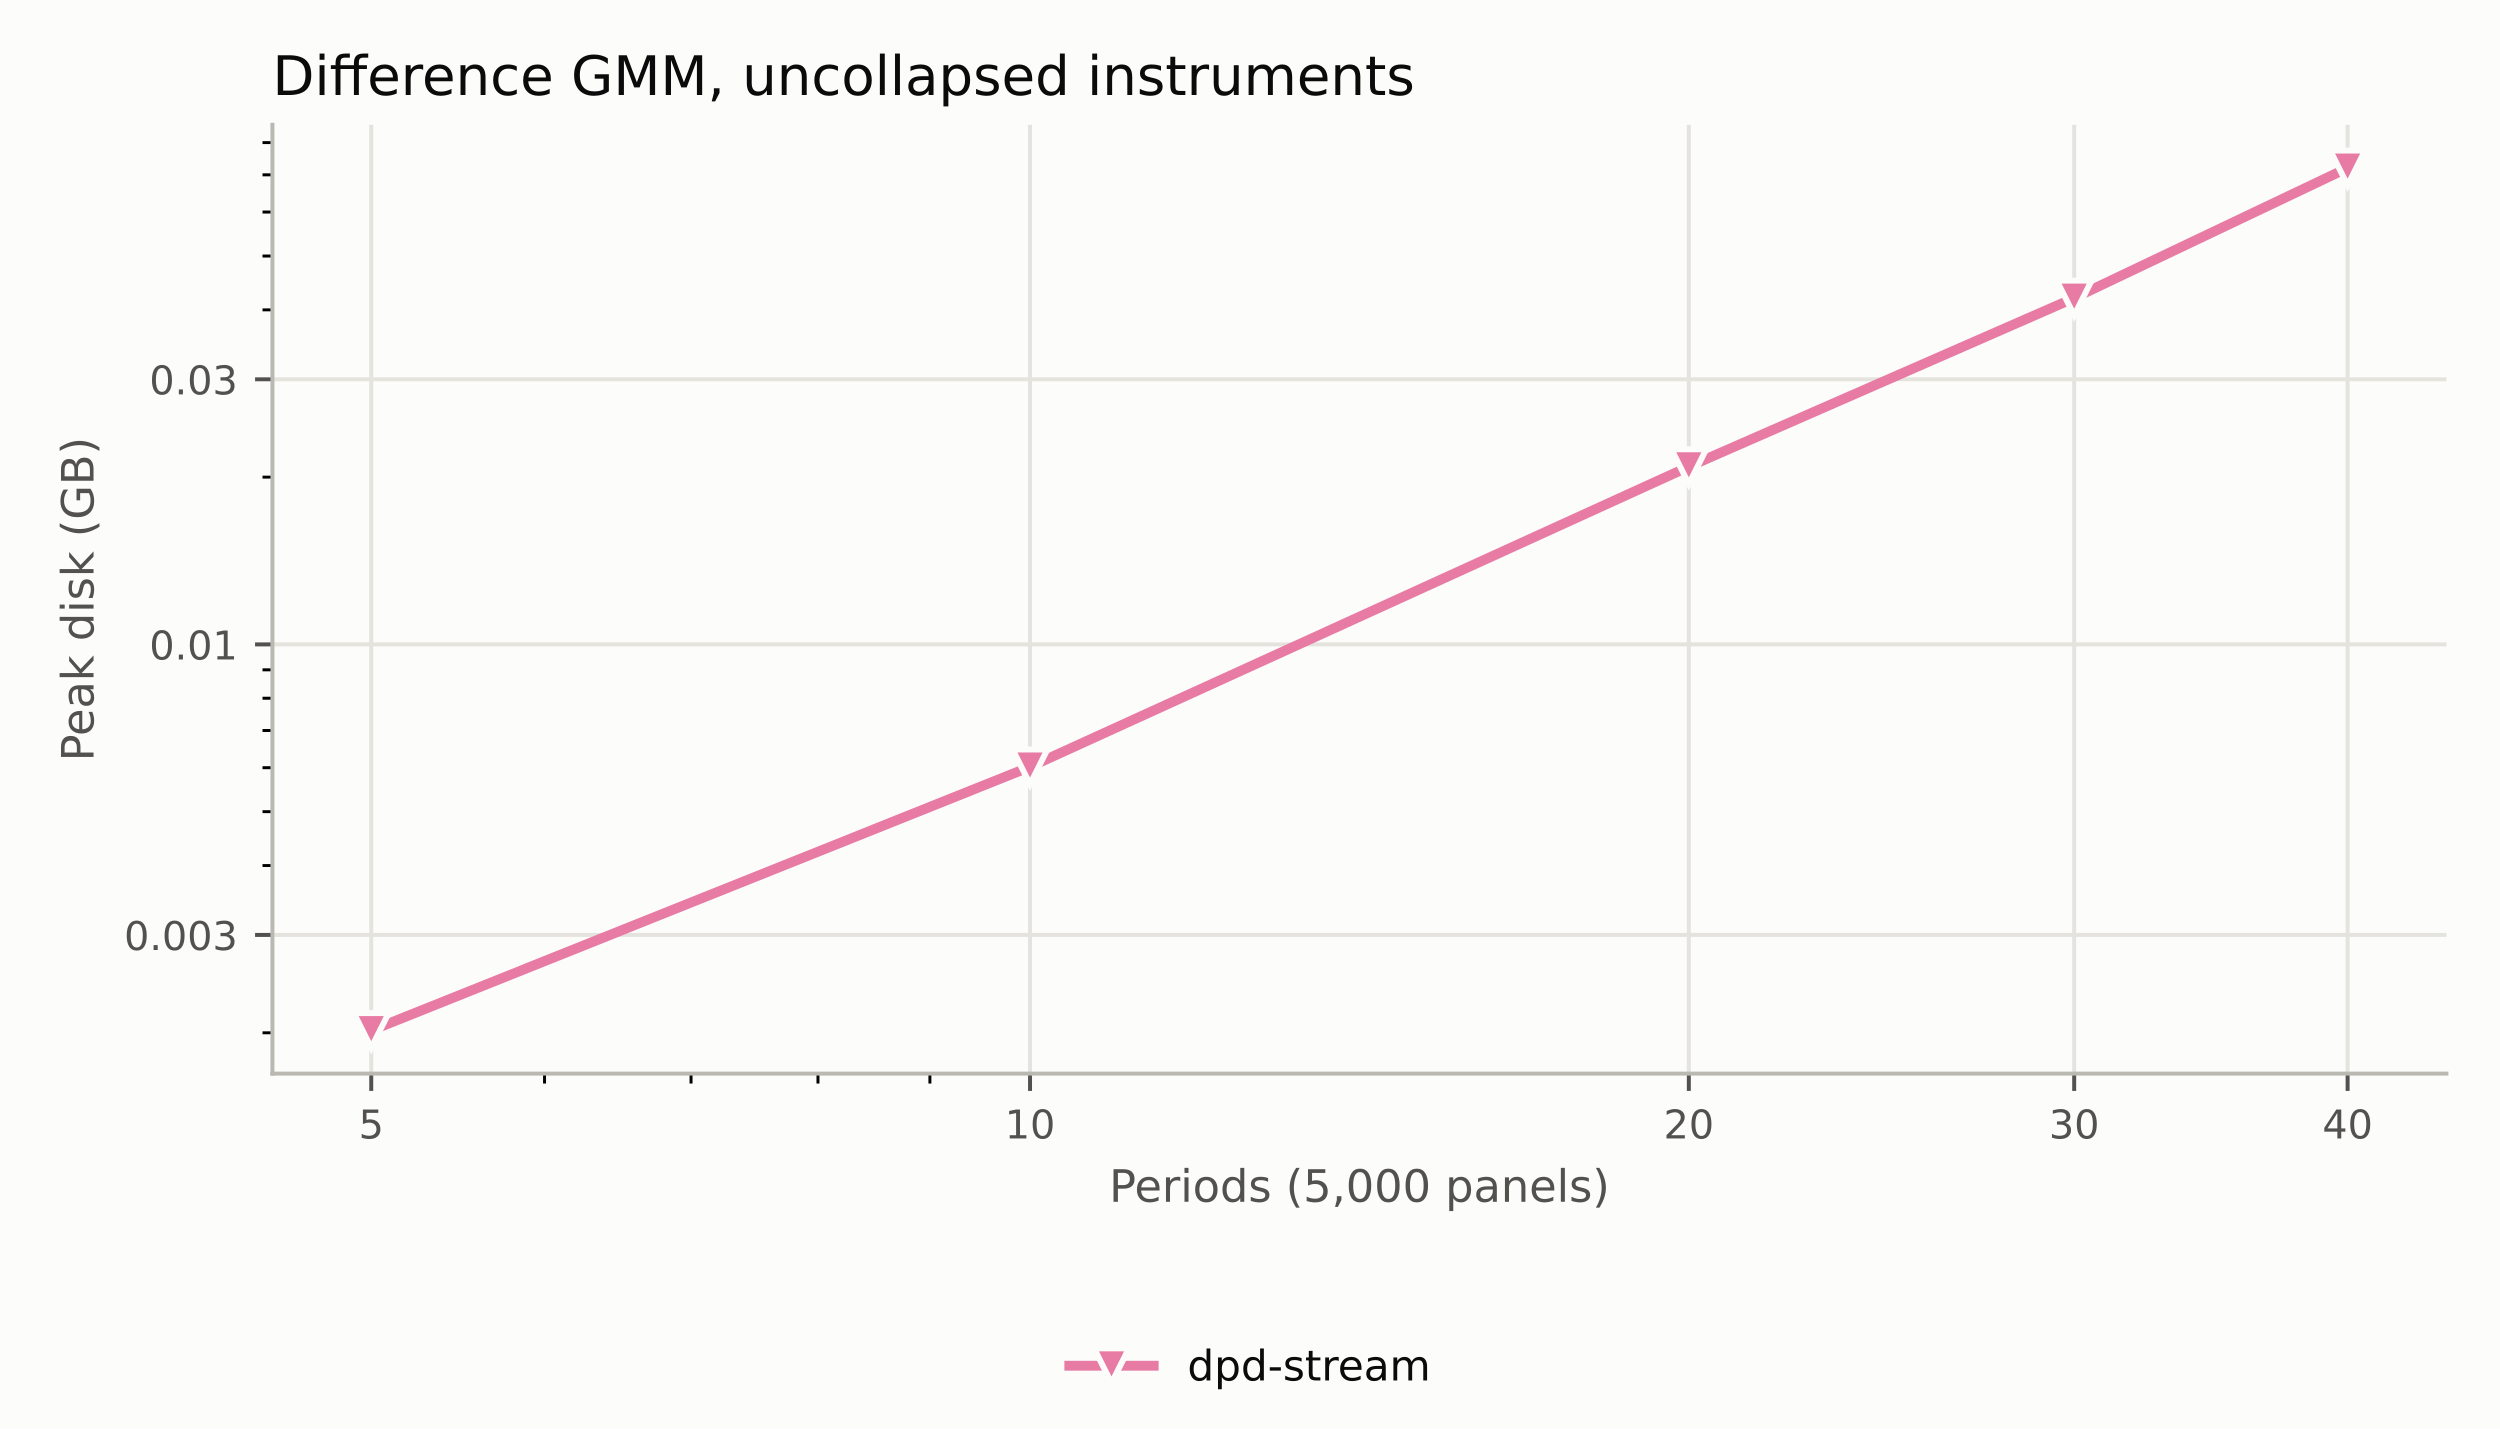
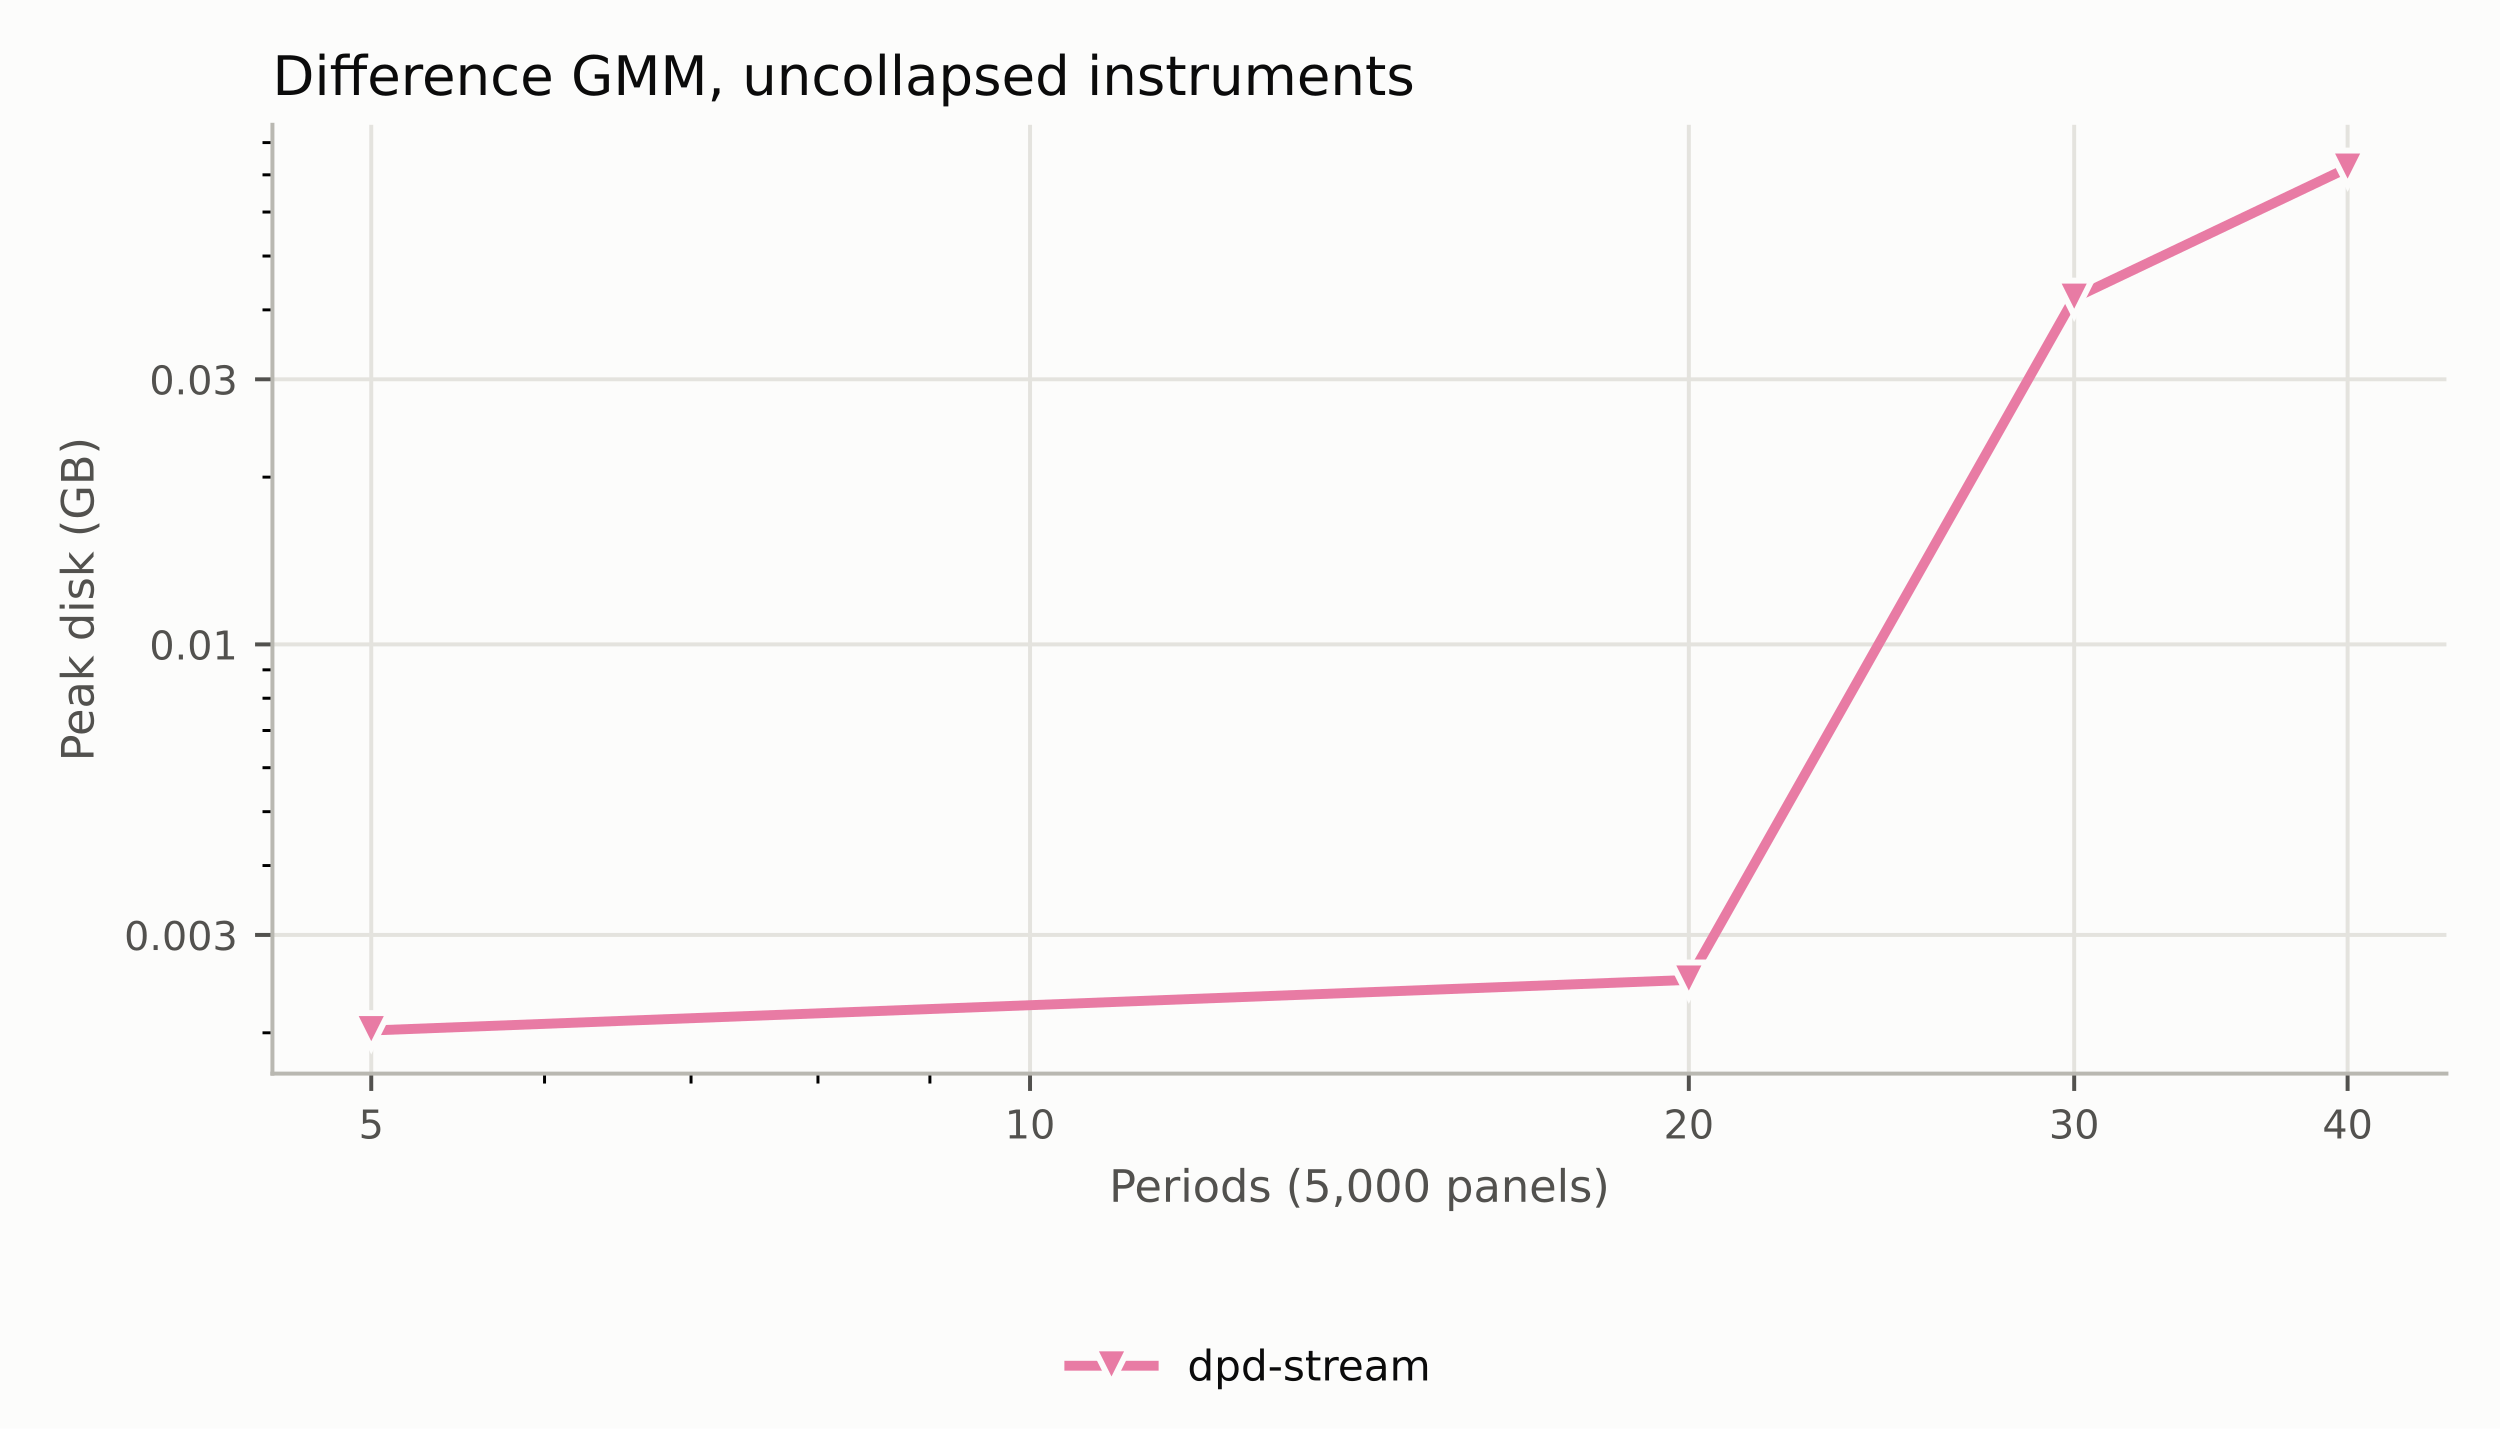
<svg xmlns="http://www.w3.org/2000/svg" xmlns:xlink="http://www.w3.org/1999/xlink" width="504pt" height="288pt" viewBox="0 0 504 288" version="1.1">
  <defs>
    <style type="text/css">*{stroke-linejoin: round; stroke-linecap: butt}</style>
  </defs>
  <g id="figure_1">
    <g id="patch_1">
      <path d="M 0 288  L 504 288  L 504 0  L 0 0  z " style="fill: #fcfcfb" />
    </g>
    <g id="axes_1">
      <g id="patch_2">
        <path d="M 54.922 216.438  L 493.2 216.438  L 493.2 25.157  L 54.922 25.157  z " style="fill: #fcfcfb" />
      </g>
      <g id="matplotlib.axis_1">
        <g id="xtick_1">
          <g id="line2d_1">
-             <path d="M 74.844 216.438  L 74.844 25.157  " clip-path="url(#p875940fcae)" style="fill: none; stroke: #e4e3de; stroke-width: 0.8; stroke-linecap: square" />
+             <path d="M 74.844 216.438  L 74.844 25.157  " clip-path="url(#pd55640efc2)" style="fill: none; stroke: #e4e3de; stroke-width: 0.8; stroke-linecap: square" />
          </g>
          <g id="line2d_2">
            <defs>
-               <path id="m562d904e7d" d="M 0 0  L 0 3.5  " style="stroke: #52514e; stroke-width: 0.8" />
-             </defs>
-             <g>
-               <use xlink:href="#m562d904e7d" x="74.844" y="216.438" style="fill: #52514e; stroke: #52514e; stroke-width: 0.8" />
+               <path id="m249f92803b" d="M 0 0  L 0 3.5  " style="stroke: #52514e; stroke-width: 0.8" />
+             </defs>
+             <g>
+               <use xlink:href="#m249f92803b" x="74.844" y="216.438" style="fill: #52514e; stroke: #52514e; stroke-width: 0.8" />
            </g>
          </g>
          <g id="text_1">
            <g style="fill: #52514e" transform="translate(72.29883 229.516) scale(0.08 -0.08)">
              <defs>
                <path id="DejaVuSans-18" d="M 691 4666  L 3169 4666  L 3169 4134  L 1269 4134  L 1269 2991  Q 1406 3038 1543 3061  Q 1681 3084 1819 3084  Q 2600 3084 3056 2656  Q 3513 2228 3513 1497  Q 3513 744 3044 326  Q 2575 -91 1722 -91  Q 1428 -91 1123 -41  Q 819 9 494 109  L 494 744  Q 775 591 1075 516  Q 1375 441 1709 441  Q 2250 441 2565 725  Q 2881 1009 2881 1497  Q 2881 1984 2565 2268  Q 2250 2553 1709 2553  Q 1456 2553 1204 2497  Q 953 2441 691 2322  L 691 4666  z " transform="scale(0.015625)" />
              </defs>
              <use xlink:href="#DejaVuSans-18" />
            </g>
          </g>
        </g>
        <g id="xtick_2">
          <g id="line2d_3">
-             <path d="M 207.655 216.438  L 207.655 25.157  " clip-path="url(#p875940fcae)" style="fill: none; stroke: #e4e3de; stroke-width: 0.8; stroke-linecap: square" />
+             <path d="M 207.655 216.438  L 207.655 25.157  " clip-path="url(#pd55640efc2)" style="fill: none; stroke: #e4e3de; stroke-width: 0.8; stroke-linecap: square" />
          </g>
          <g id="line2d_4">
            <g>
-               <use xlink:href="#m562d904e7d" x="207.655" y="216.438" style="fill: #52514e; stroke: #52514e; stroke-width: 0.8" />
+               <use xlink:href="#m249f92803b" x="207.655" y="216.438" style="fill: #52514e; stroke: #52514e; stroke-width: 0.8" />
            </g>
          </g>
          <g id="text_2">
            <g style="fill: #52514e" transform="translate(202.5653 229.516) scale(0.08 -0.08)">
              <defs>
                <path id="DejaVuSans-14" d="M 794 531  L 1825 531  L 1825 4091  L 703 3866  L 703 4441  L 1819 4666  L 2450 4666  L 2450 531  L 3481 531  L 3481 0  L 794 0  L 794 531  z " transform="scale(0.015625)" />
                <path id="DejaVuSans-13" d="M 2034 4250  Q 1547 4250 1301 3770  Q 1056 3291 1056 2328  Q 1056 1369 1301 889  Q 1547 409 2034 409  Q 2525 409 2770 889  Q 3016 1369 3016 2328  Q 3016 3291 2770 3770  Q 2525 4250 2034 4250  z M 2034 4750  Q 2819 4750 3233 4129  Q 3647 3509 3647 2328  Q 3647 1150 3233 529  Q 2819 -91 2034 -91  Q 1250 -91 836 529  Q 422 1150 422 2328  Q 422 3509 836 4129  Q 1250 4750 2034 4750  z " transform="scale(0.015625)" />
              </defs>
              <use xlink:href="#DejaVuSans-14" />
              <use xlink:href="#DejaVuSans-13" transform="translate(63.625 0)" />
            </g>
          </g>
        </g>
        <g id="xtick_3">
          <g id="line2d_5">
-             <path d="M 340.467 216.438  L 340.467 25.157  " clip-path="url(#p875940fcae)" style="fill: none; stroke: #e4e3de; stroke-width: 0.8; stroke-linecap: square" />
+             <path d="M 340.467 216.438  L 340.467 25.157  " clip-path="url(#pd55640efc2)" style="fill: none; stroke: #e4e3de; stroke-width: 0.8; stroke-linecap: square" />
          </g>
          <g id="line2d_6">
            <g>
-               <use xlink:href="#m562d904e7d" x="340.467" y="216.438" style="fill: #52514e; stroke: #52514e; stroke-width: 0.8" />
+               <use xlink:href="#m249f92803b" x="340.467" y="216.438" style="fill: #52514e; stroke: #52514e; stroke-width: 0.8" />
            </g>
          </g>
          <g id="text_3">
            <g style="fill: #52514e" transform="translate(335.3768 229.516) scale(0.08 -0.08)">
              <defs>
                <path id="DejaVuSans-15" d="M 1228 531  L 3431 531  L 3431 0  L 469 0  L 469 531  Q 828 903 1448 1529  Q 2069 2156 2228 2338  Q 2531 2678 2651 2914  Q 2772 3150 2772 3378  Q 2772 3750 2511 3984  Q 2250 4219 1831 4219  Q 1534 4219 1204 4116  Q 875 4013 500 3803  L 500 4441  Q 881 4594 1212 4672  Q 1544 4750 1819 4750  Q 2544 4750 2975 4387  Q 3406 4025 3406 3419  Q 3406 3131 3298 2873  Q 3191 2616 2906 2266  Q 2828 2175 2409 1742  Q 1991 1309 1228 531  z " transform="scale(0.015625)" />
              </defs>
              <use xlink:href="#DejaVuSans-15" />
              <use xlink:href="#DejaVuSans-13" transform="translate(63.625 0)" />
            </g>
          </g>
        </g>
        <g id="xtick_4">
          <g id="line2d_7">
-             <path d="M 418.157 216.438  L 418.157 25.157  " clip-path="url(#p875940fcae)" style="fill: none; stroke: #e4e3de; stroke-width: 0.8; stroke-linecap: square" />
+             <path d="M 418.157 216.438  L 418.157 25.157  " clip-path="url(#pd55640efc2)" style="fill: none; stroke: #e4e3de; stroke-width: 0.8; stroke-linecap: square" />
          </g>
          <g id="line2d_8">
            <g>
-               <use xlink:href="#m562d904e7d" x="418.157" y="216.438" style="fill: #52514e; stroke: #52514e; stroke-width: 0.8" />
+               <use xlink:href="#m249f92803b" x="418.157" y="216.438" style="fill: #52514e; stroke: #52514e; stroke-width: 0.8" />
            </g>
          </g>
          <g id="text_4">
            <g style="fill: #52514e" transform="translate(413.0665 229.516) scale(0.08 -0.08)">
              <defs>
                <path id="DejaVuSans-16" d="M 2597 2516  Q 3050 2419 3304 2112  Q 3559 1806 3559 1356  Q 3559 666 3084 287  Q 2609 -91 1734 -91  Q 1441 -91 1130 -33  Q 819 25 488 141  L 488 750  Q 750 597 1062 519  Q 1375 441 1716 441  Q 2309 441 2620 675  Q 2931 909 2931 1356  Q 2931 1769 2642 2001  Q 2353 2234 1838 2234  L 1294 2234  L 1294 2753  L 1863 2753  Q 2328 2753 2575 2939  Q 2822 3125 2822 3475  Q 2822 3834 2567 4026  Q 2313 4219 1838 4219  Q 1578 4219 1281 4162  Q 984 4106 628 3988  L 628 4550  Q 988 4650 1302 4700  Q 1616 4750 1894 4750  Q 2613 4750 3031 4423  Q 3450 4097 3450 3541  Q 3450 3153 3228 2886  Q 3006 2619 2597 2516  z " transform="scale(0.015625)" />
              </defs>
              <use xlink:href="#DejaVuSans-16" />
              <use xlink:href="#DejaVuSans-13" transform="translate(63.625 0)" />
            </g>
          </g>
        </g>
        <g id="xtick_5">
          <g id="line2d_9">
-             <path d="M 473.278 216.438  L 473.278 25.157  " clip-path="url(#p875940fcae)" style="fill: none; stroke: #e4e3de; stroke-width: 0.8; stroke-linecap: square" />
+             <path d="M 473.278 216.438  L 473.278 25.157  " clip-path="url(#pd55640efc2)" style="fill: none; stroke: #e4e3de; stroke-width: 0.8; stroke-linecap: square" />
          </g>
          <g id="line2d_10">
            <g>
-               <use xlink:href="#m562d904e7d" x="473.278" y="216.438" style="fill: #52514e; stroke: #52514e; stroke-width: 0.8" />
+               <use xlink:href="#m249f92803b" x="473.278" y="216.438" style="fill: #52514e; stroke: #52514e; stroke-width: 0.8" />
            </g>
          </g>
          <g id="text_5">
            <g style="fill: #52514e" transform="translate(468.1883 229.516) scale(0.08 -0.08)">
              <defs>
                <path id="DejaVuSans-17" d="M 2419 4116  L 825 1625  L 2419 1625  L 2419 4116  z M 2253 4666  L 3047 4666  L 3047 1625  L 3713 1625  L 3713 1100  L 3047 1100  L 3047 0  L 2419 0  L 2419 1100  L 313 1100  L 313 1709  L 2253 4666  z " transform="scale(0.015625)" />
              </defs>
              <use xlink:href="#DejaVuSans-17" />
              <use xlink:href="#DejaVuSans-13" transform="translate(63.625 0)" />
            </g>
          </g>
        </g>
        <g id="xtick_6">
          <g id="line2d_11">
            <defs>
-               <path id="m51965b7b91" d="M 0 0  L 0 2  " style="stroke: #000000; stroke-width: 0.6" />
-             </defs>
-             <g>
-               <use xlink:href="#m51965b7b91" x="109.778" y="216.438" style="stroke: #000000; stroke-width: 0.6" />
+               <path id="m8b913de8f2" d="M 0 0  L 0 2  " style="stroke: #000000; stroke-width: 0.6" />
+             </defs>
+             <g>
+               <use xlink:href="#m8b913de8f2" x="109.778" y="216.438" style="stroke: #000000; stroke-width: 0.6" />
            </g>
          </g>
        </g>
        <g id="xtick_7">
          <g id="line2d_12">
            <g>
-               <use xlink:href="#m51965b7b91" x="139.314" y="216.438" style="stroke: #000000; stroke-width: 0.6" />
+               <use xlink:href="#m8b913de8f2" x="139.314" y="216.438" style="stroke: #000000; stroke-width: 0.6" />
            </g>
          </g>
        </g>
        <g id="xtick_8">
          <g id="line2d_13">
            <g>
-               <use xlink:href="#m51965b7b91" x="164.9" y="216.438" style="stroke: #000000; stroke-width: 0.6" />
+               <use xlink:href="#m8b913de8f2" x="164.9" y="216.438" style="stroke: #000000; stroke-width: 0.6" />
            </g>
          </g>
        </g>
        <g id="xtick_9">
          <g id="line2d_14">
            <g>
-               <use xlink:href="#m51965b7b91" x="187.468" y="216.438" style="stroke: #000000; stroke-width: 0.6" />
+               <use xlink:href="#m8b913de8f2" x="187.468" y="216.438" style="stroke: #000000; stroke-width: 0.6" />
            </g>
          </g>
        </g>
        <g id="text_6">
          <g style="fill: #52514e" transform="translate(223.6006 242.2765) scale(0.09 -0.09)">
            <defs>
              <path id="DejaVuSans-33" d="M 1259 4147  L 1259 2394  L 2053 2394  Q 2494 2394 2734 2622  Q 2975 2850 2975 3272  Q 2975 3691 2734 3919  Q 2494 4147 2053 4147  L 1259 4147  z M 628 4666  L 2053 4666  Q 2838 4666 3239 4311  Q 3641 3956 3641 3272  Q 3641 2581 3239 2228  Q 2838 1875 2053 1875  L 1259 1875  L 1259 0  L 628 0  L 628 4666  z " transform="scale(0.015625)" />
              <path id="DejaVuSans-48" d="M 3597 1894  L 3597 1613  L 953 1613  Q 991 1019 1311 708  Q 1631 397 2203 397  Q 2534 397 2845 478  Q 3156 559 3463 722  L 3463 178  Q 3153 47 2828 -22  Q 2503 -91 2169 -91  Q 1331 -91 842 396  Q 353 884 353 1716  Q 353 2575 817 3079  Q 1281 3584 2069 3584  Q 2775 3584 3186 3129  Q 3597 2675 3597 1894  z M 3022 2063  Q 3016 2534 2758 2815  Q 2500 3097 2075 3097  Q 1594 3097 1305 2825  Q 1016 2553 972 2059  L 3022 2063  z " transform="scale(0.015625)" />
              <path id="DejaVuSans-55" d="M 2631 2963  Q 2534 3019 2420 3045  Q 2306 3072 2169 3072  Q 1681 3072 1420 2755  Q 1159 2438 1159 1844  L 1159 0  L 581 0  L 581 3500  L 1159 3500  L 1159 2956  Q 1341 3275 1631 3429  Q 1922 3584 2338 3584  Q 2397 3584 2469 3576  Q 2541 3569 2628 3553  L 2631 2963  z " transform="scale(0.015625)" />
              <path id="DejaVuSans-4c" d="M 603 3500  L 1178 3500  L 1178 0  L 603 0  L 603 3500  z M 603 4863  L 1178 4863  L 1178 4134  L 603 4134  L 603 4863  z " transform="scale(0.015625)" />
              <path id="DejaVuSans-52" d="M 1959 3097  Q 1497 3097 1228 2736  Q 959 2375 959 1747  Q 959 1119 1226 758  Q 1494 397 1959 397  Q 2419 397 2687 759  Q 2956 1122 2956 1747  Q 2956 2369 2687 2733  Q 2419 3097 1959 3097  z M 1959 3584  Q 2709 3584 3137 3096  Q 3566 2609 3566 1747  Q 3566 888 3137 398  Q 2709 -91 1959 -91  Q 1206 -91 779 398  Q 353 888 353 1747  Q 353 2609 779 3096  Q 1206 3584 1959 3584  z " transform="scale(0.015625)" />
              <path id="DejaVuSans-47" d="M 2906 2969  L 2906 4863  L 3481 4863  L 3481 0  L 2906 0  L 2906 525  Q 2725 213 2448 61  Q 2172 -91 1784 -91  Q 1150 -91 751 415  Q 353 922 353 1747  Q 353 2572 751 3078  Q 1150 3584 1784 3584  Q 2172 3584 2448 3432  Q 2725 3281 2906 2969  z M 947 1747  Q 947 1113 1208 752  Q 1469 391 1925 391  Q 2381 391 2643 752  Q 2906 1113 2906 1747  Q 2906 2381 2643 2742  Q 2381 3103 1925 3103  Q 1469 3103 1208 2742  Q 947 2381 947 1747  z " transform="scale(0.015625)" />
              <path id="DejaVuSans-56" d="M 2834 3397  L 2834 2853  Q 2591 2978 2328 3040  Q 2066 3103 1784 3103  Q 1356 3103 1142 2972  Q 928 2841 928 2578  Q 928 2378 1081 2264  Q 1234 2150 1697 2047  L 1894 2003  Q 2506 1872 2764 1633  Q 3022 1394 3022 966  Q 3022 478 2636 193  Q 2250 -91 1575 -91  Q 1294 -91 989 -36  Q 684 19 347 128  L 347 722  Q 666 556 975 473  Q 1284 391 1588 391  Q 1994 391 2212 530  Q 2431 669 2431 922  Q 2431 1156 2273 1281  Q 2116 1406 1581 1522  L 1381 1569  Q 847 1681 609 1914  Q 372 2147 372 2553  Q 372 3047 722 3315  Q 1072 3584 1716 3584  Q 2034 3584 2315 3537  Q 2597 3491 2834 3397  z " transform="scale(0.015625)" />
              <path id="DejaVuSans-3" transform="scale(0.015625)" />
              <path id="DejaVuSans-b" d="M 1984 4856  Q 1566 4138 1362 3434  Q 1159 2731 1159 2009  Q 1159 1288 1364 580  Q 1569 -128 1984 -844  L 1484 -844  Q 1016 -109 783 600  Q 550 1309 550 2009  Q 550 2706 781 3412  Q 1013 4119 1484 4856  L 1984 4856  z " transform="scale(0.015625)" />
              <path id="DejaVuSans-f" d="M 750 794  L 1409 794  L 1409 256  L 897 -744  L 494 -744  L 750 256  L 750 794  z " transform="scale(0.015625)" />
              <path id="DejaVuSans-53" d="M 1159 525  L 1159 -1331  L 581 -1331  L 581 3500  L 1159 3500  L 1159 2969  Q 1341 3281 1617 3432  Q 1894 3584 2278 3584  Q 2916 3584 3314 3078  Q 3713 2572 3713 1747  Q 3713 922 3314 415  Q 2916 -91 2278 -91  Q 1894 -91 1617 61  Q 1341 213 1159 525  z M 3116 1747  Q 3116 2381 2855 2742  Q 2594 3103 2138 3103  Q 1681 3103 1420 2742  Q 1159 2381 1159 1747  Q 1159 1113 1420 752  Q 1681 391 2138 391  Q 2594 391 2855 752  Q 3116 1113 3116 1747  z " transform="scale(0.015625)" />
              <path id="DejaVuSans-44" d="M 2194 1759  Q 1497 1759 1228 1600  Q 959 1441 959 1056  Q 959 750 1161 570  Q 1363 391 1709 391  Q 2188 391 2477 730  Q 2766 1069 2766 1631  L 2766 1759  L 2194 1759  z M 3341 1997  L 3341 0  L 2766 0  L 2766 531  Q 2569 213 2275 61  Q 1981 -91 1556 -91  Q 1019 -91 701 211  Q 384 513 384 1019  Q 384 1609 779 1909  Q 1175 2209 1959 2209  L 2766 2209  L 2766 2266  Q 2766 2663 2505 2880  Q 2244 3097 1772 3097  Q 1472 3097 1187 3025  Q 903 2953 641 2809  L 641 3341  Q 956 3463 1253 3523  Q 1550 3584 1831 3584  Q 2591 3584 2966 3190  Q 3341 2797 3341 1997  z " transform="scale(0.015625)" />
              <path id="DejaVuSans-51" d="M 3513 2113  L 3513 0  L 2938 0  L 2938 2094  Q 2938 2591 2744 2837  Q 2550 3084 2163 3084  Q 1697 3084 1428 2787  Q 1159 2491 1159 1978  L 1159 0  L 581 0  L 581 3500  L 1159 3500  L 1159 2956  Q 1366 3272 1645 3428  Q 1925 3584 2291 3584  Q 2894 3584 3203 3211  Q 3513 2838 3513 2113  z " transform="scale(0.015625)" />
              <path id="DejaVuSans-4f" d="M 603 4863  L 1178 4863  L 1178 0  L 603 0  L 603 4863  z " transform="scale(0.015625)" />
              <path id="DejaVuSans-c" d="M 513 4856  L 1013 4856  Q 1481 4119 1714 3412  Q 1947 2706 1947 2009  Q 1947 1309 1714 600  Q 1481 -109 1013 -844  L 513 -844  Q 928 -128 1133 580  Q 1338 1288 1338 2009  Q 1338 2731 1133 3434  Q 928 4138 513 4856  z " transform="scale(0.015625)" />
            </defs>
            <use xlink:href="#DejaVuSans-33" />
            <use xlink:href="#DejaVuSans-48" transform="translate(56.73438 0)" />
            <use xlink:href="#DejaVuSans-55" transform="translate(118.2656 0)" />
            <use xlink:href="#DejaVuSans-4c" transform="translate(159.375 0)" />
            <use xlink:href="#DejaVuSans-52" transform="translate(187.1562 0)" />
            <use xlink:href="#DejaVuSans-47" transform="translate(248.3438 0)" />
            <use xlink:href="#DejaVuSans-56" transform="translate(311.8281 0)" />
            <use xlink:href="#DejaVuSans-3" transform="translate(363.9219 0)" />
            <use xlink:href="#DejaVuSans-b" transform="translate(395.7031 0)" />
            <use xlink:href="#DejaVuSans-18" transform="translate(434.7188 0)" />
            <use xlink:href="#DejaVuSans-f" transform="translate(498.3438 0)" />
            <use xlink:href="#DejaVuSans-13" transform="translate(530.125 0)" />
            <use xlink:href="#DejaVuSans-13" transform="translate(593.75 0)" />
            <use xlink:href="#DejaVuSans-13" transform="translate(657.375 0)" />
            <use xlink:href="#DejaVuSans-3" transform="translate(721 0)" />
            <use xlink:href="#DejaVuSans-53" transform="translate(752.7812 0)" />
            <use xlink:href="#DejaVuSans-44" transform="translate(816.2656 0)" />
            <use xlink:href="#DejaVuSans-51" transform="translate(877.5469 0)" />
            <use xlink:href="#DejaVuSans-48" transform="translate(940.9219 0)" />
            <use xlink:href="#DejaVuSans-4f" transform="translate(1002.453 0)" />
            <use xlink:href="#DejaVuSans-56" transform="translate(1030.234 0)" />
            <use xlink:href="#DejaVuSans-c" transform="translate(1082.328 0)" />
          </g>
        </g>
      </g>
      <g id="matplotlib.axis_2">
        <g id="ytick_1">
          <g id="line2d_15">
-             <path d="M 54.922 188.485  L 493.2 188.485  " clip-path="url(#p875940fcae)" style="fill: none; stroke: #e4e3de; stroke-width: 0.8; stroke-linecap: square" />
+             <path d="M 54.922 188.485  L 493.2 188.485  " clip-path="url(#pd55640efc2)" style="fill: none; stroke: #e4e3de; stroke-width: 0.8; stroke-linecap: square" />
          </g>
          <g id="line2d_16">
            <defs>
-               <path id="m69d96bc987" d="M 0 0  L -3.5 0  " style="stroke: #52514e; stroke-width: 0.8" />
-             </defs>
-             <g>
-               <use xlink:href="#m69d96bc987" x="54.922" y="188.485" style="fill: #52514e; stroke: #52514e; stroke-width: 0.8" />
+               <path id="m565195e241" d="M 0 0  L -3.5 0  " style="stroke: #52514e; stroke-width: 0.8" />
+             </defs>
+             <g>
+               <use xlink:href="#m565195e241" x="54.922" y="188.485" style="fill: #52514e; stroke: #52514e; stroke-width: 0.8" />
            </g>
          </g>
          <g id="text_7">
            <g style="fill: #52514e" transform="translate(25.01961 191.5245) scale(0.08 -0.08)">
              <defs>
                <path id="DejaVuSans-11" d="M 684 794  L 1344 794  L 1344 0  L 684 0  L 684 794  z " transform="scale(0.015625)" />
              </defs>
              <use xlink:href="#DejaVuSans-13" />
              <use xlink:href="#DejaVuSans-11" transform="translate(63.625 0)" />
              <use xlink:href="#DejaVuSans-13" transform="translate(95.40625 0)" />
              <use xlink:href="#DejaVuSans-13" transform="translate(159.0312 0)" />
              <use xlink:href="#DejaVuSans-16" transform="translate(222.6562 0)" />
            </g>
          </g>
        </g>
        <g id="ytick_2">
          <g id="line2d_17">
-             <path d="M 54.922 129.912  L 493.2 129.912  " clip-path="url(#p875940fcae)" style="fill: none; stroke: #e4e3de; stroke-width: 0.8; stroke-linecap: square" />
+             <path d="M 54.922 129.912  L 493.2 129.912  " clip-path="url(#pd55640efc2)" style="fill: none; stroke: #e4e3de; stroke-width: 0.8; stroke-linecap: square" />
          </g>
          <g id="line2d_18">
            <g>
-               <use xlink:href="#m69d96bc987" x="54.922" y="129.912" style="fill: #52514e; stroke: #52514e; stroke-width: 0.8" />
+               <use xlink:href="#m565195e241" x="54.922" y="129.912" style="fill: #52514e; stroke: #52514e; stroke-width: 0.8" />
            </g>
          </g>
          <g id="text_8">
            <g style="fill: #52514e" transform="translate(30.10961 132.9515) scale(0.08 -0.08)">
              <use xlink:href="#DejaVuSans-13" />
              <use xlink:href="#DejaVuSans-11" transform="translate(63.625 0)" />
              <use xlink:href="#DejaVuSans-13" transform="translate(95.40625 0)" />
              <use xlink:href="#DejaVuSans-14" transform="translate(159.0312 0)" />
            </g>
          </g>
        </g>
        <g id="ytick_3">
          <g id="line2d_19">
-             <path d="M 54.922 76.465  L 493.2 76.465  " clip-path="url(#p875940fcae)" style="fill: none; stroke: #e4e3de; stroke-width: 0.8; stroke-linecap: square" />
+             <path d="M 54.922 76.465  L 493.2 76.465  " clip-path="url(#pd55640efc2)" style="fill: none; stroke: #e4e3de; stroke-width: 0.8; stroke-linecap: square" />
          </g>
          <g id="line2d_20">
            <g>
-               <use xlink:href="#m69d96bc987" x="54.922" y="76.465" style="fill: #52514e; stroke: #52514e; stroke-width: 0.8" />
+               <use xlink:href="#m565195e241" x="54.922" y="76.465" style="fill: #52514e; stroke: #52514e; stroke-width: 0.8" />
            </g>
          </g>
          <g id="text_9">
            <g style="fill: #52514e" transform="translate(30.10961 79.50421) scale(0.08 -0.08)">
              <use xlink:href="#DejaVuSans-13" />
              <use xlink:href="#DejaVuSans-11" transform="translate(63.625 0)" />
              <use xlink:href="#DejaVuSans-13" transform="translate(95.40625 0)" />
              <use xlink:href="#DejaVuSans-16" transform="translate(159.0312 0)" />
            </g>
          </g>
        </g>
        <g id="ytick_4">
          <g id="line2d_21">
            <defs>
-               <path id="ma1dca112dc" d="M 0 0  L -2 0  " style="stroke: #000000; stroke-width: 0.6" />
-             </defs>
-             <g>
-               <use xlink:href="#ma1dca112dc" x="54.922" y="208.211" style="stroke: #000000; stroke-width: 0.6" />
+               <path id="m50e1cd4c94" d="M 0 0  L -2 0  " style="stroke: #000000; stroke-width: 0.6" />
+             </defs>
+             <g>
+               <use xlink:href="#m50e1cd4c94" x="54.922" y="208.211" style="stroke: #000000; stroke-width: 0.6" />
            </g>
          </g>
        </g>
        <g id="ytick_5">
          <g id="line2d_22">
            <g>
-               <use xlink:href="#ma1dca112dc" x="54.922" y="174.49" style="stroke: #000000; stroke-width: 0.6" />
+               <use xlink:href="#m50e1cd4c94" x="54.922" y="174.49" style="stroke: #000000; stroke-width: 0.6" />
            </g>
          </g>
        </g>
        <g id="ytick_6">
          <g id="line2d_23">
            <g>
-               <use xlink:href="#ma1dca112dc" x="54.922" y="163.634" style="stroke: #000000; stroke-width: 0.6" />
+               <use xlink:href="#m50e1cd4c94" x="54.922" y="163.634" style="stroke: #000000; stroke-width: 0.6" />
            </g>
          </g>
        </g>
        <g id="ytick_7">
          <g id="line2d_24">
            <g>
-               <use xlink:href="#ma1dca112dc" x="54.922" y="154.764" style="stroke: #000000; stroke-width: 0.6" />
+               <use xlink:href="#m50e1cd4c94" x="54.922" y="154.764" style="stroke: #000000; stroke-width: 0.6" />
            </g>
          </g>
        </g>
        <g id="ytick_8">
          <g id="line2d_25">
            <g>
-               <use xlink:href="#ma1dca112dc" x="54.922" y="147.265" style="stroke: #000000; stroke-width: 0.6" />
+               <use xlink:href="#m50e1cd4c94" x="54.922" y="147.265" style="stroke: #000000; stroke-width: 0.6" />
            </g>
          </g>
        </g>
        <g id="ytick_9">
          <g id="line2d_26">
            <g>
-               <use xlink:href="#ma1dca112dc" x="54.922" y="140.768" style="stroke: #000000; stroke-width: 0.6" />
+               <use xlink:href="#m50e1cd4c94" x="54.922" y="140.768" style="stroke: #000000; stroke-width: 0.6" />
            </g>
          </g>
        </g>
        <g id="ytick_10">
          <g id="line2d_27">
            <g>
-               <use xlink:href="#ma1dca112dc" x="54.922" y="135.038" style="stroke: #000000; stroke-width: 0.6" />
+               <use xlink:href="#m50e1cd4c94" x="54.922" y="135.038" style="stroke: #000000; stroke-width: 0.6" />
            </g>
          </g>
        </g>
        <g id="ytick_11">
          <g id="line2d_28">
            <g>
-               <use xlink:href="#ma1dca112dc" x="54.922" y="96.191" style="stroke: #000000; stroke-width: 0.6" />
+               <use xlink:href="#m50e1cd4c94" x="54.922" y="96.191" style="stroke: #000000; stroke-width: 0.6" />
            </g>
          </g>
        </g>
        <g id="ytick_12">
          <g id="line2d_29">
            <g>
-               <use xlink:href="#ma1dca112dc" x="54.922" y="62.469" style="stroke: #000000; stroke-width: 0.6" />
+               <use xlink:href="#m50e1cd4c94" x="54.922" y="62.469" style="stroke: #000000; stroke-width: 0.6" />
            </g>
          </g>
        </g>
        <g id="ytick_13">
          <g id="line2d_30">
            <g>
-               <use xlink:href="#ma1dca112dc" x="54.922" y="51.614" style="stroke: #000000; stroke-width: 0.6" />
+               <use xlink:href="#m50e1cd4c94" x="54.922" y="51.614" style="stroke: #000000; stroke-width: 0.6" />
            </g>
          </g>
        </g>
        <g id="ytick_14">
          <g id="line2d_31">
            <g>
-               <use xlink:href="#ma1dca112dc" x="54.922" y="42.744" style="stroke: #000000; stroke-width: 0.6" />
+               <use xlink:href="#m50e1cd4c94" x="54.922" y="42.744" style="stroke: #000000; stroke-width: 0.6" />
            </g>
          </g>
        </g>
        <g id="ytick_15">
          <g id="line2d_32">
            <g>
-               <use xlink:href="#ma1dca112dc" x="54.922" y="35.244" style="stroke: #000000; stroke-width: 0.6" />
+               <use xlink:href="#m50e1cd4c94" x="54.922" y="35.244" style="stroke: #000000; stroke-width: 0.6" />
            </g>
          </g>
        </g>
        <g id="ytick_16">
          <g id="line2d_33">
            <g>
-               <use xlink:href="#ma1dca112dc" x="54.922" y="28.748" style="stroke: #000000; stroke-width: 0.6" />
+               <use xlink:href="#m50e1cd4c94" x="54.922" y="28.748" style="stroke: #000000; stroke-width: 0.6" />
            </g>
          </g>
        </g>
        <g id="text_10">
          <g style="fill: #52514e" transform="translate(18.8575 153.4859) rotate(-90) scale(0.09 -0.09)">
            <defs>
              <path id="DejaVuSans-4e" d="M 581 4863  L 1159 4863  L 1159 1991  L 2875 3500  L 3609 3500  L 1753 1863  L 3688 0  L 2938 0  L 1159 1709  L 1159 0  L 581 0  L 581 4863  z " transform="scale(0.015625)" />
              <path id="DejaVuSans-2a" d="M 3809 666  L 3809 1919  L 2778 1919  L 2778 2438  L 4434 2438  L 4434 434  Q 4069 175 3628 42  Q 3188 -91 2688 -91  Q 1594 -91 976 548  Q 359 1188 359 2328  Q 359 3472 976 4111  Q 1594 4750 2688 4750  Q 3144 4750 3555 4637  Q 3966 4525 4313 4306  L 4313 3634  Q 3963 3931 3569 4081  Q 3175 4231 2741 4231  Q 1884 4231 1454 3753  Q 1025 3275 1025 2328  Q 1025 1384 1454 906  Q 1884 428 2741 428  Q 3075 428 3337 486  Q 3600 544 3809 666  z " transform="scale(0.015625)" />
              <path id="DejaVuSans-25" d="M 1259 2228  L 1259 519  L 2272 519  Q 2781 519 3026 730  Q 3272 941 3272 1375  Q 3272 1813 3026 2020  Q 2781 2228 2272 2228  L 1259 2228  z M 1259 4147  L 1259 2741  L 2194 2741  Q 2656 2741 2882 2914  Q 3109 3088 3109 3444  Q 3109 3797 2882 3972  Q 2656 4147 2194 4147  L 1259 4147  z M 628 4666  L 2241 4666  Q 2963 4666 3353 4366  Q 3744 4066 3744 3513  Q 3744 3084 3544 2831  Q 3344 2578 2956 2516  Q 3422 2416 3680 2098  Q 3938 1781 3938 1306  Q 3938 681 3513 340  Q 3088 0 2303 0  L 628 0  L 628 4666  z " transform="scale(0.015625)" />
            </defs>
            <use xlink:href="#DejaVuSans-33" />
            <use xlink:href="#DejaVuSans-48" transform="translate(56.73438 0)" />
            <use xlink:href="#DejaVuSans-44" transform="translate(118.2656 0)" />
            <use xlink:href="#DejaVuSans-4e" transform="translate(179.5469 0)" />
            <use xlink:href="#DejaVuSans-3" transform="translate(237.4531 0)" />
            <use xlink:href="#DejaVuSans-47" transform="translate(269.2344 0)" />
            <use xlink:href="#DejaVuSans-4c" transform="translate(332.7188 0)" />
            <use xlink:href="#DejaVuSans-56" transform="translate(360.5 0)" />
            <use xlink:href="#DejaVuSans-4e" transform="translate(412.5938 0)" />
            <use xlink:href="#DejaVuSans-3" transform="translate(470.5 0)" />
            <use xlink:href="#DejaVuSans-b" transform="translate(502.2812 0)" />
            <use xlink:href="#DejaVuSans-2a" transform="translate(541.2969 0)" />
            <use xlink:href="#DejaVuSans-25" transform="translate(618.7812 0)" />
            <use xlink:href="#DejaVuSans-c" transform="translate(687.3906 0)" />
          </g>
        </g>
      </g>
      <g id="line2d_34">
-         <path d="M 74.844 207.743  L 207.655 154.593  L 340.467 94.074  L 418.157 60.076  L 473.278 33.852  " clip-path="url(#p875940fcae)" style="fill: none; stroke: #e87ba4; stroke-width: 2; stroke-linecap: square" />
+         <path d="M 74.844 207.743  L 340.467 197.543  L 418.157 60.076  L 473.278 33.852  " clip-path="url(#pd55640efc2)" style="fill: none; stroke: #e87ba4; stroke-width: 2; stroke-linecap: square" />
        <defs>
-           <path id="mc42862badf" d="M -0 3.5  L 3.5 -3.5  L -3.5 -3.5  z " style="stroke: #fcfcfb; stroke-width: 1.2; stroke-linejoin: miter" />
+           <path id="m6f420089cc" d="M -0 3.5  L 3.5 -3.5  L -3.5 -3.5  z " style="stroke: #fcfcfb; stroke-width: 1.2; stroke-linejoin: miter" />
        </defs>
-         <g clip-path="url(#p875940fcae)">
-           <use xlink:href="#mc42862badf" x="74.844" y="207.743" style="fill: #e87ba4; stroke: #fcfcfb; stroke-width: 1.2; stroke-linejoin: miter" />
-           <use xlink:href="#mc42862badf" x="207.655" y="154.593" style="fill: #e87ba4; stroke: #fcfcfb; stroke-width: 1.2; stroke-linejoin: miter" />
-           <use xlink:href="#mc42862badf" x="340.467" y="94.074" style="fill: #e87ba4; stroke: #fcfcfb; stroke-width: 1.2; stroke-linejoin: miter" />
-           <use xlink:href="#mc42862badf" x="418.157" y="60.076" style="fill: #e87ba4; stroke: #fcfcfb; stroke-width: 1.2; stroke-linejoin: miter" />
-           <use xlink:href="#mc42862badf" x="473.278" y="33.852" style="fill: #e87ba4; stroke: #fcfcfb; stroke-width: 1.2; stroke-linejoin: miter" />
+         <g clip-path="url(#pd55640efc2)">
+           <use xlink:href="#m6f420089cc" x="74.844" y="207.743" style="fill: #e87ba4; stroke: #fcfcfb; stroke-width: 1.2; stroke-linejoin: miter" />
+           <use xlink:href="#m6f420089cc" x="340.467" y="197.543" style="fill: #e87ba4; stroke: #fcfcfb; stroke-width: 1.2; stroke-linejoin: miter" />
+           <use xlink:href="#m6f420089cc" x="418.157" y="60.076" style="fill: #e87ba4; stroke: #fcfcfb; stroke-width: 1.2; stroke-linejoin: miter" />
+           <use xlink:href="#m6f420089cc" x="473.278" y="33.852" style="fill: #e87ba4; stroke: #fcfcfb; stroke-width: 1.2; stroke-linejoin: miter" />
        </g>
      </g>
      <g id="patch_3">
        <path d="M 54.922 216.438  L 54.922 25.157  " style="fill: none; stroke: #b9b8b1; stroke-width: 0.8; stroke-linejoin: miter; stroke-linecap: square" />
      </g>
      <g id="patch_4">
        <path d="M 54.922 216.438  L 493.2 216.438  " style="fill: none; stroke: #b9b8b1; stroke-width: 0.8; stroke-linejoin: miter; stroke-linecap: square" />
      </g>
      <g id="text_11">
        <g style="fill: #0b0b0b" transform="translate(54.92211 19.15742) scale(0.11 -0.11)">
          <defs>
            <path id="DejaVuSans-27" d="M 1259 4147  L 1259 519  L 2022 519  Q 2988 519 3436 956  Q 3884 1394 3884 2338  Q 3884 3275 3436 3711  Q 2988 4147 2022 4147  L 1259 4147  z M 628 4666  L 1925 4666  Q 3281 4666 3915 4102  Q 4550 3538 4550 2338  Q 4550 1131 3912 565  Q 3275 0 1925 0  L 628 0  L 628 4666  z " transform="scale(0.015625)" />
            <path id="DejaVuSans-13ae" d="M 4531 4863  L 4531 4384  L 3981 4384  Q 3672 4384 3551 4259  Q 3431 4134 3431 3809  L 3431 3500  L 4378 3500  L 4378 3053  L 3431 3053  L 3431 0  L 2853 0  L 2853 3053  L 1275 3053  L 1275 0  L 697 0  L 697 3053  L 147 3053  L 147 3500  L 697 3500  L 697 3744  Q 697 4328 969 4595  Q 1241 4863 1831 4863  L 2375 4863  L 2375 4384  L 1825 4384  Q 1516 4384 1394 4259  Q 1275 4134 1275 3809  L 1275 3500  L 2853 3500  L 2853 3744  Q 2853 4328 3125 4595  Q 3397 4863 3988 4863  L 4531 4863  z " transform="scale(0.015625)" />
            <path id="DejaVuSans-46" d="M 3122 3366  L 3122 2828  Q 2878 2963 2633 3030  Q 2388 3097 2138 3097  Q 1578 3097 1268 2742  Q 959 2388 959 1747  Q 959 1106 1268 751  Q 1578 397 2138 397  Q 2388 397 2633 464  Q 2878 531 3122 666  L 3122 134  Q 2881 22 2623 -34  Q 2366 -91 2075 -91  Q 1284 -91 818 406  Q 353 903 353 1747  Q 353 2603 823 3093  Q 1294 3584 2113 3584  Q 2378 3584 2631 3529  Q 2884 3475 3122 3366  z " transform="scale(0.015625)" />
            <path id="DejaVuSans-30" d="M 628 4666  L 1569 4666  L 2759 1491  L 3956 4666  L 4897 4666  L 4897 0  L 4281 0  L 4281 4097  L 3078 897  L 2444 897  L 1241 4097  L 1241 0  L 628 0  L 628 4666  z " transform="scale(0.015625)" />
            <path id="DejaVuSans-58" d="M 544 1381  L 544 3500  L 1119 3500  L 1119 1403  Q 1119 906 1312 657  Q 1506 409 1894 409  Q 2359 409 2629 706  Q 2900 1003 2900 1516  L 2900 3500  L 3475 3500  L 3475 0  L 2900 0  L 2900 538  Q 2691 219 2414 64  Q 2138 -91 1772 -91  Q 1169 -91 856 284  Q 544 659 544 1381  z M 1991 3584  L 1991 3584  z " transform="scale(0.015625)" />
            <path id="DejaVuSans-57" d="M 1172 4494  L 1172 3500  L 2356 3500  L 2356 3053  L 1172 3053  L 1172 1153  Q 1172 725 1289 603  Q 1406 481 1766 481  L 2356 481  L 2356 0  L 1766 0  Q 1100 0 847 248  Q 594 497 594 1153  L 594 3053  L 172 3053  L 172 3500  L 594 3500  L 594 4494  L 1172 4494  z " transform="scale(0.015625)" />
            <path id="DejaVuSans-50" d="M 3328 2828  Q 3544 3216 3844 3400  Q 4144 3584 4550 3584  Q 5097 3584 5394 3201  Q 5691 2819 5691 2113  L 5691 0  L 5113 0  L 5113 2094  Q 5113 2597 4934 2840  Q 4756 3084 4391 3084  Q 3944 3084 3684 2787  Q 3425 2491 3425 1978  L 3425 0  L 2847 0  L 2847 2094  Q 2847 2600 2669 2842  Q 2491 3084 2119 3084  Q 1678 3084 1418 2786  Q 1159 2488 1159 1978  L 1159 0  L 581 0  L 581 3500  L 1159 3500  L 1159 2956  Q 1356 3278 1631 3431  Q 1906 3584 2284 3584  Q 2666 3584 2933 3390  Q 3200 3197 3328 2828  z " transform="scale(0.015625)" />
          </defs>
          <use xlink:href="#DejaVuSans-27" />
          <use xlink:href="#DejaVuSans-4c" transform="translate(77 0)" />
          <use xlink:href="#DejaVuSans-13ae" transform="translate(104.7812 0)" />
          <use xlink:href="#DejaVuSans-48" transform="translate(173.6719 0)" />
          <use xlink:href="#DejaVuSans-55" transform="translate(235.2031 0)" />
          <use xlink:href="#DejaVuSans-48" transform="translate(274.1094 0)" />
          <use xlink:href="#DejaVuSans-51" transform="translate(335.6406 0)" />
          <use xlink:href="#DejaVuSans-46" transform="translate(399.0156 0)" />
          <use xlink:href="#DejaVuSans-48" transform="translate(454 0)" />
          <use xlink:href="#DejaVuSans-3" transform="translate(515.5312 0)" />
          <use xlink:href="#DejaVuSans-2a" transform="translate(547.3125 0)" />
          <use xlink:href="#DejaVuSans-30" transform="translate(624.7969 0)" />
          <use xlink:href="#DejaVuSans-30" transform="translate(711.0781 0)" />
          <use xlink:href="#DejaVuSans-f" transform="translate(797.3594 0)" />
          <use xlink:href="#DejaVuSans-3" transform="translate(829.1406 0)" />
          <use xlink:href="#DejaVuSans-58" transform="translate(860.9219 0)" />
          <use xlink:href="#DejaVuSans-51" transform="translate(924.2969 0)" />
          <use xlink:href="#DejaVuSans-46" transform="translate(987.6719 0)" />
          <use xlink:href="#DejaVuSans-52" transform="translate(1042.656 0)" />
          <use xlink:href="#DejaVuSans-4f" transform="translate(1103.844 0)" />
          <use xlink:href="#DejaVuSans-4f" transform="translate(1131.625 0)" />
          <use xlink:href="#DejaVuSans-44" transform="translate(1159.406 0)" />
          <use xlink:href="#DejaVuSans-53" transform="translate(1220.688 0)" />
          <use xlink:href="#DejaVuSans-56" transform="translate(1284.172 0)" />
          <use xlink:href="#DejaVuSans-48" transform="translate(1336.266 0)" />
          <use xlink:href="#DejaVuSans-47" transform="translate(1397.797 0)" />
          <use xlink:href="#DejaVuSans-3" transform="translate(1461.281 0)" />
          <use xlink:href="#DejaVuSans-4c" transform="translate(1493.062 0)" />
          <use xlink:href="#DejaVuSans-51" transform="translate(1520.844 0)" />
          <use xlink:href="#DejaVuSans-56" transform="translate(1584.219 0)" />
          <use xlink:href="#DejaVuSans-57" transform="translate(1636.312 0)" />
          <use xlink:href="#DejaVuSans-55" transform="translate(1675.516 0)" />
          <use xlink:href="#DejaVuSans-58" transform="translate(1716.625 0)" />
          <use xlink:href="#DejaVuSans-50" transform="translate(1780 0)" />
          <use xlink:href="#DejaVuSans-48" transform="translate(1877.406 0)" />
          <use xlink:href="#DejaVuSans-51" transform="translate(1938.938 0)" />
          <use xlink:href="#DejaVuSans-57" transform="translate(2002.312 0)" />
          <use xlink:href="#DejaVuSans-56" transform="translate(2041.516 0)" />
        </g>
      </g>
    </g>
    <g id="legend_1">
      <g id="line2d_35">
        <path d="M 215.579 275.333  L 224.079 275.333  L 232.579 275.333  " style="fill: none; stroke: #e87ba4; stroke-width: 2; stroke-linecap: square" />
        <g>
-           <use xlink:href="#mc42862badf" x="224.079" y="275.333" style="fill: #e87ba4; stroke: #fcfcfb; stroke-width: 1.2; stroke-linejoin: miter" />
+           <use xlink:href="#m6f420089cc" x="224.079" y="275.333" style="fill: #e87ba4; stroke: #fcfcfb; stroke-width: 1.2; stroke-linejoin: miter" />
        </g>
      </g>
      <g id="text_12">
        <g style="fill: #0b0b0b" transform="translate(239.3795 278.308) scale(0.085 -0.085)">
          <defs>
            <path id="DejaVuSans-10" d="M 313 2009  L 1997 2009  L 1997 1497  L 313 1497  L 313 2009  z " transform="scale(0.015625)" />
          </defs>
          <use xlink:href="#DejaVuSans-47" />
          <use xlink:href="#DejaVuSans-53" transform="translate(63.48438 0)" />
          <use xlink:href="#DejaVuSans-47" transform="translate(126.9688 0)" />
          <use xlink:href="#DejaVuSans-10" transform="translate(190.4531 0)" />
          <use xlink:href="#DejaVuSans-56" transform="translate(226.5312 0)" />
          <use xlink:href="#DejaVuSans-57" transform="translate(278.625 0)" />
          <use xlink:href="#DejaVuSans-55" transform="translate(317.8281 0)" />
          <use xlink:href="#DejaVuSans-48" transform="translate(356.7344 0)" />
          <use xlink:href="#DejaVuSans-44" transform="translate(418.2656 0)" />
          <use xlink:href="#DejaVuSans-50" transform="translate(479.5469 0)" />
        </g>
      </g>
    </g>
  </g>
  <defs>
-     <clipPath id="p875940fcae">
+     <clipPath id="pd55640efc2">
      <rect x="54.922" y="25.157" width="438.278" height="191.28" />
    </clipPath>
  </defs>
</svg>
